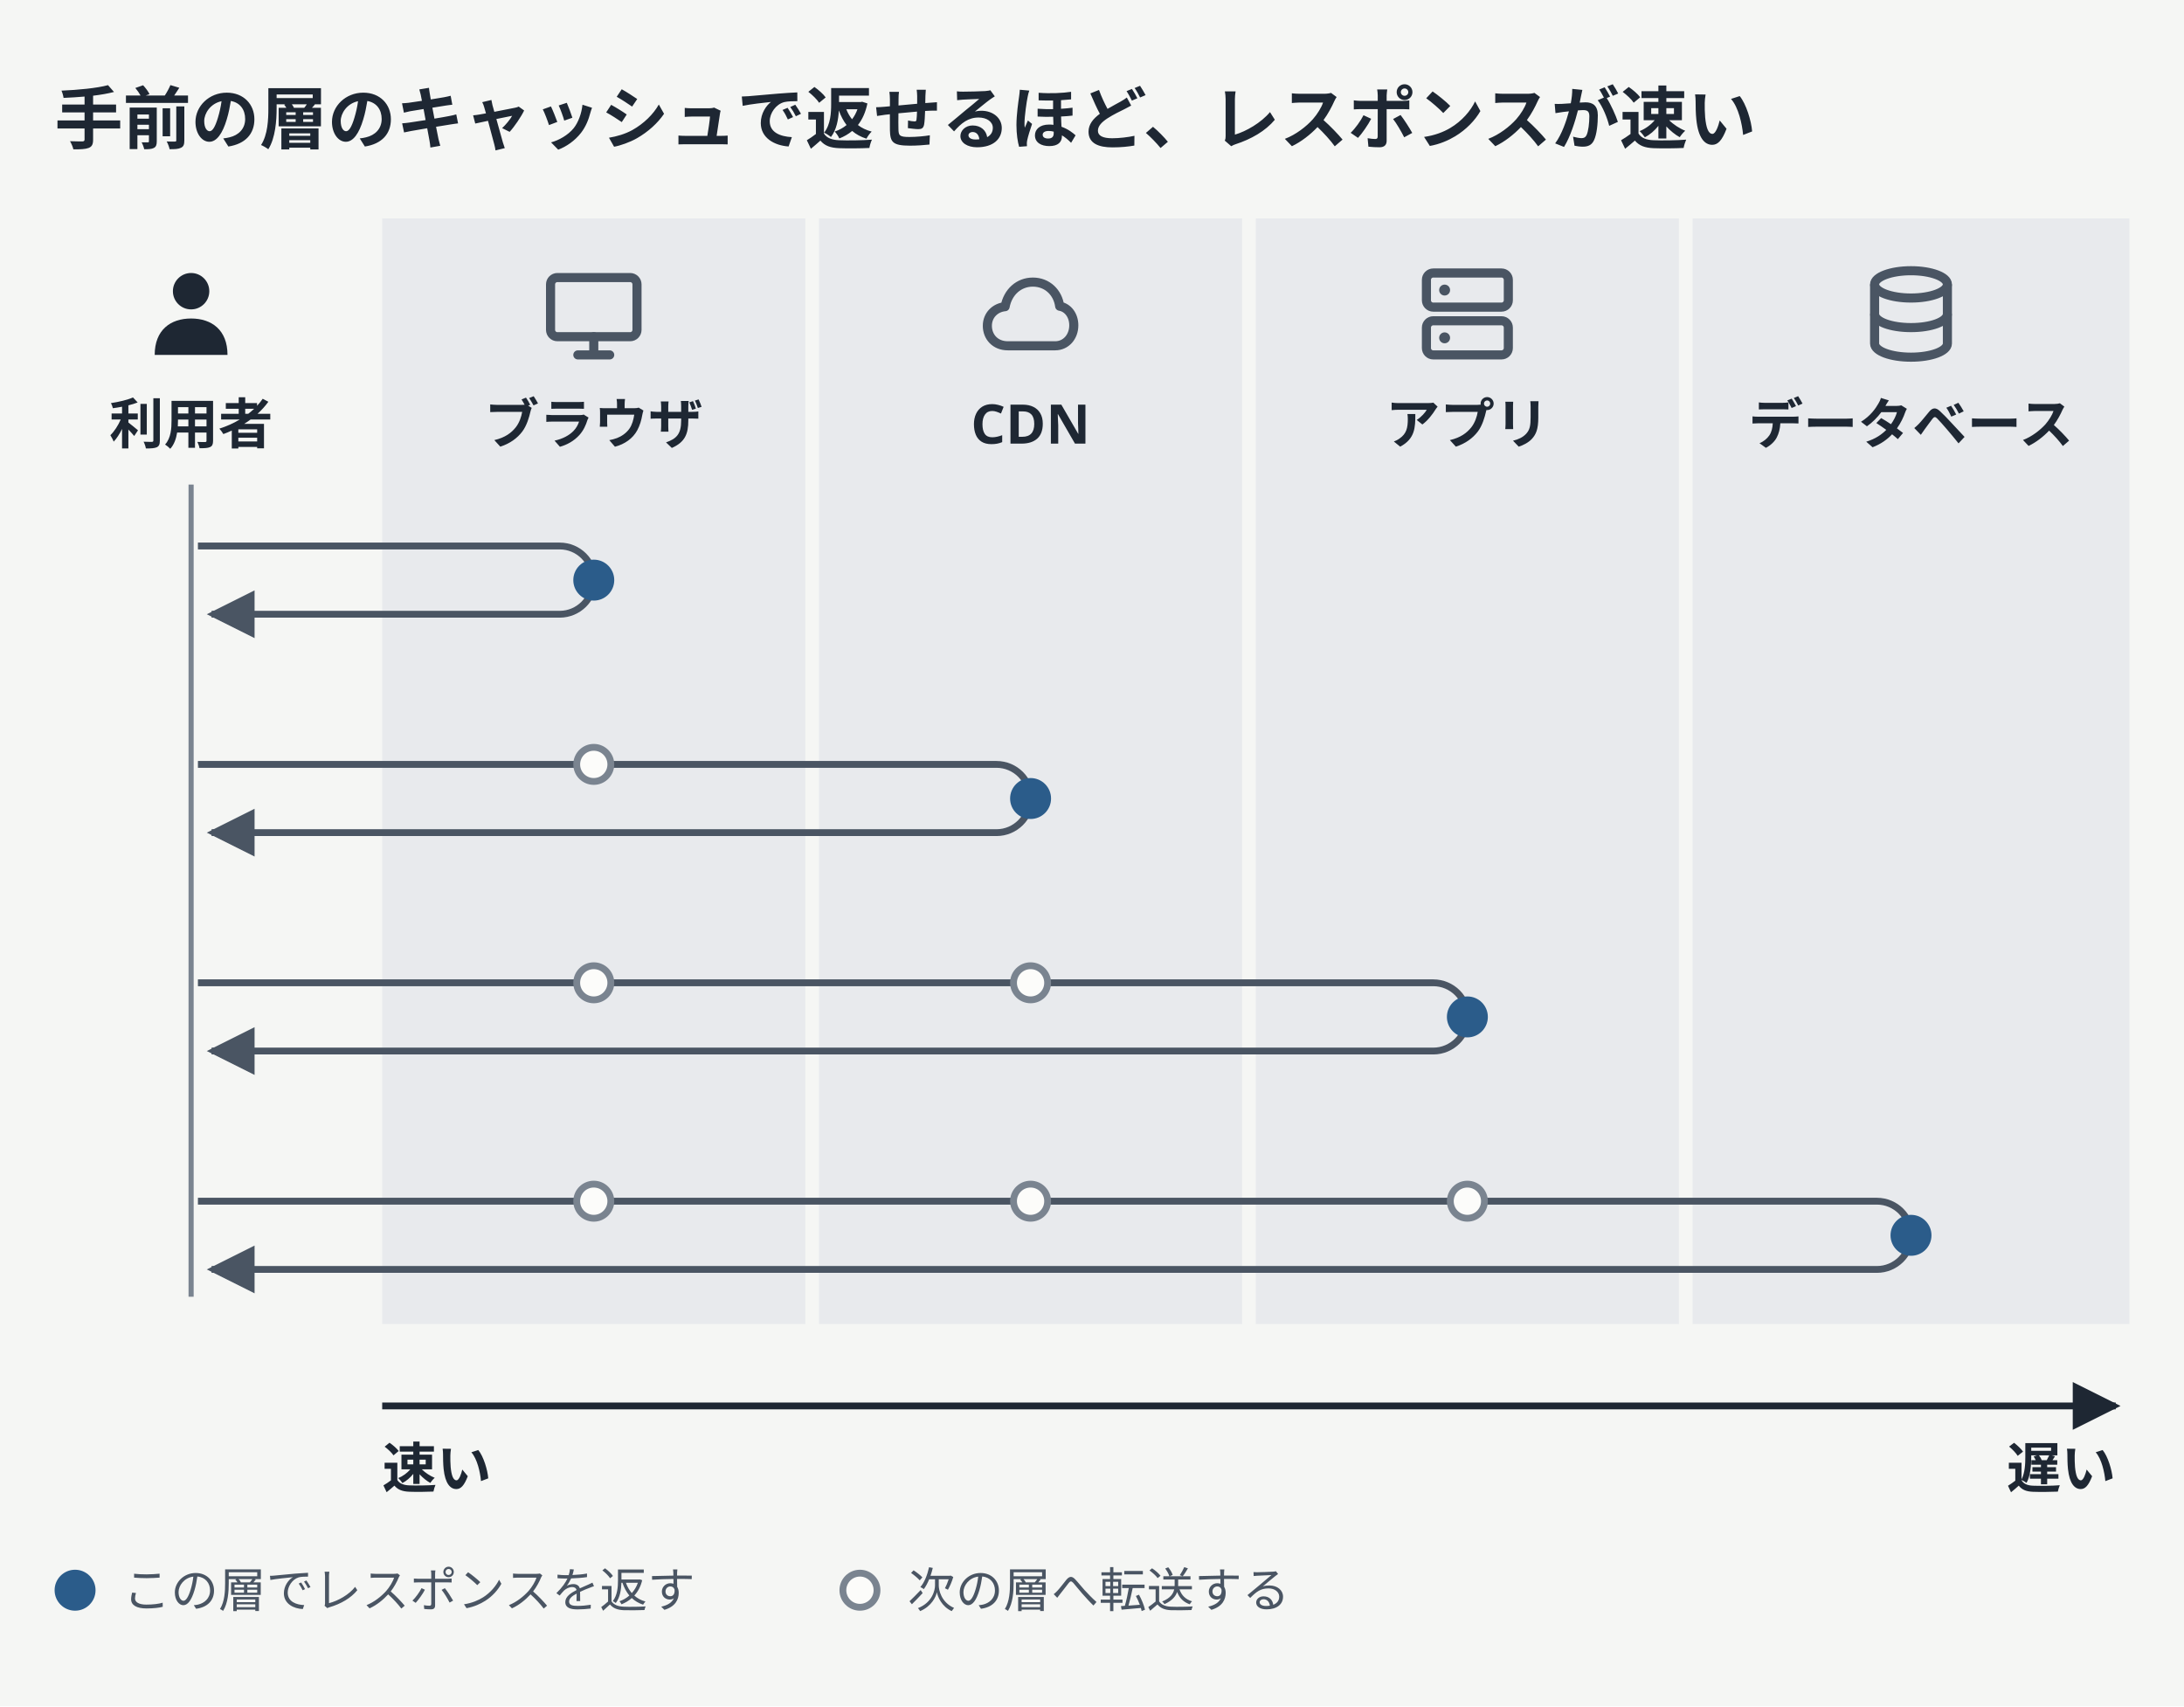
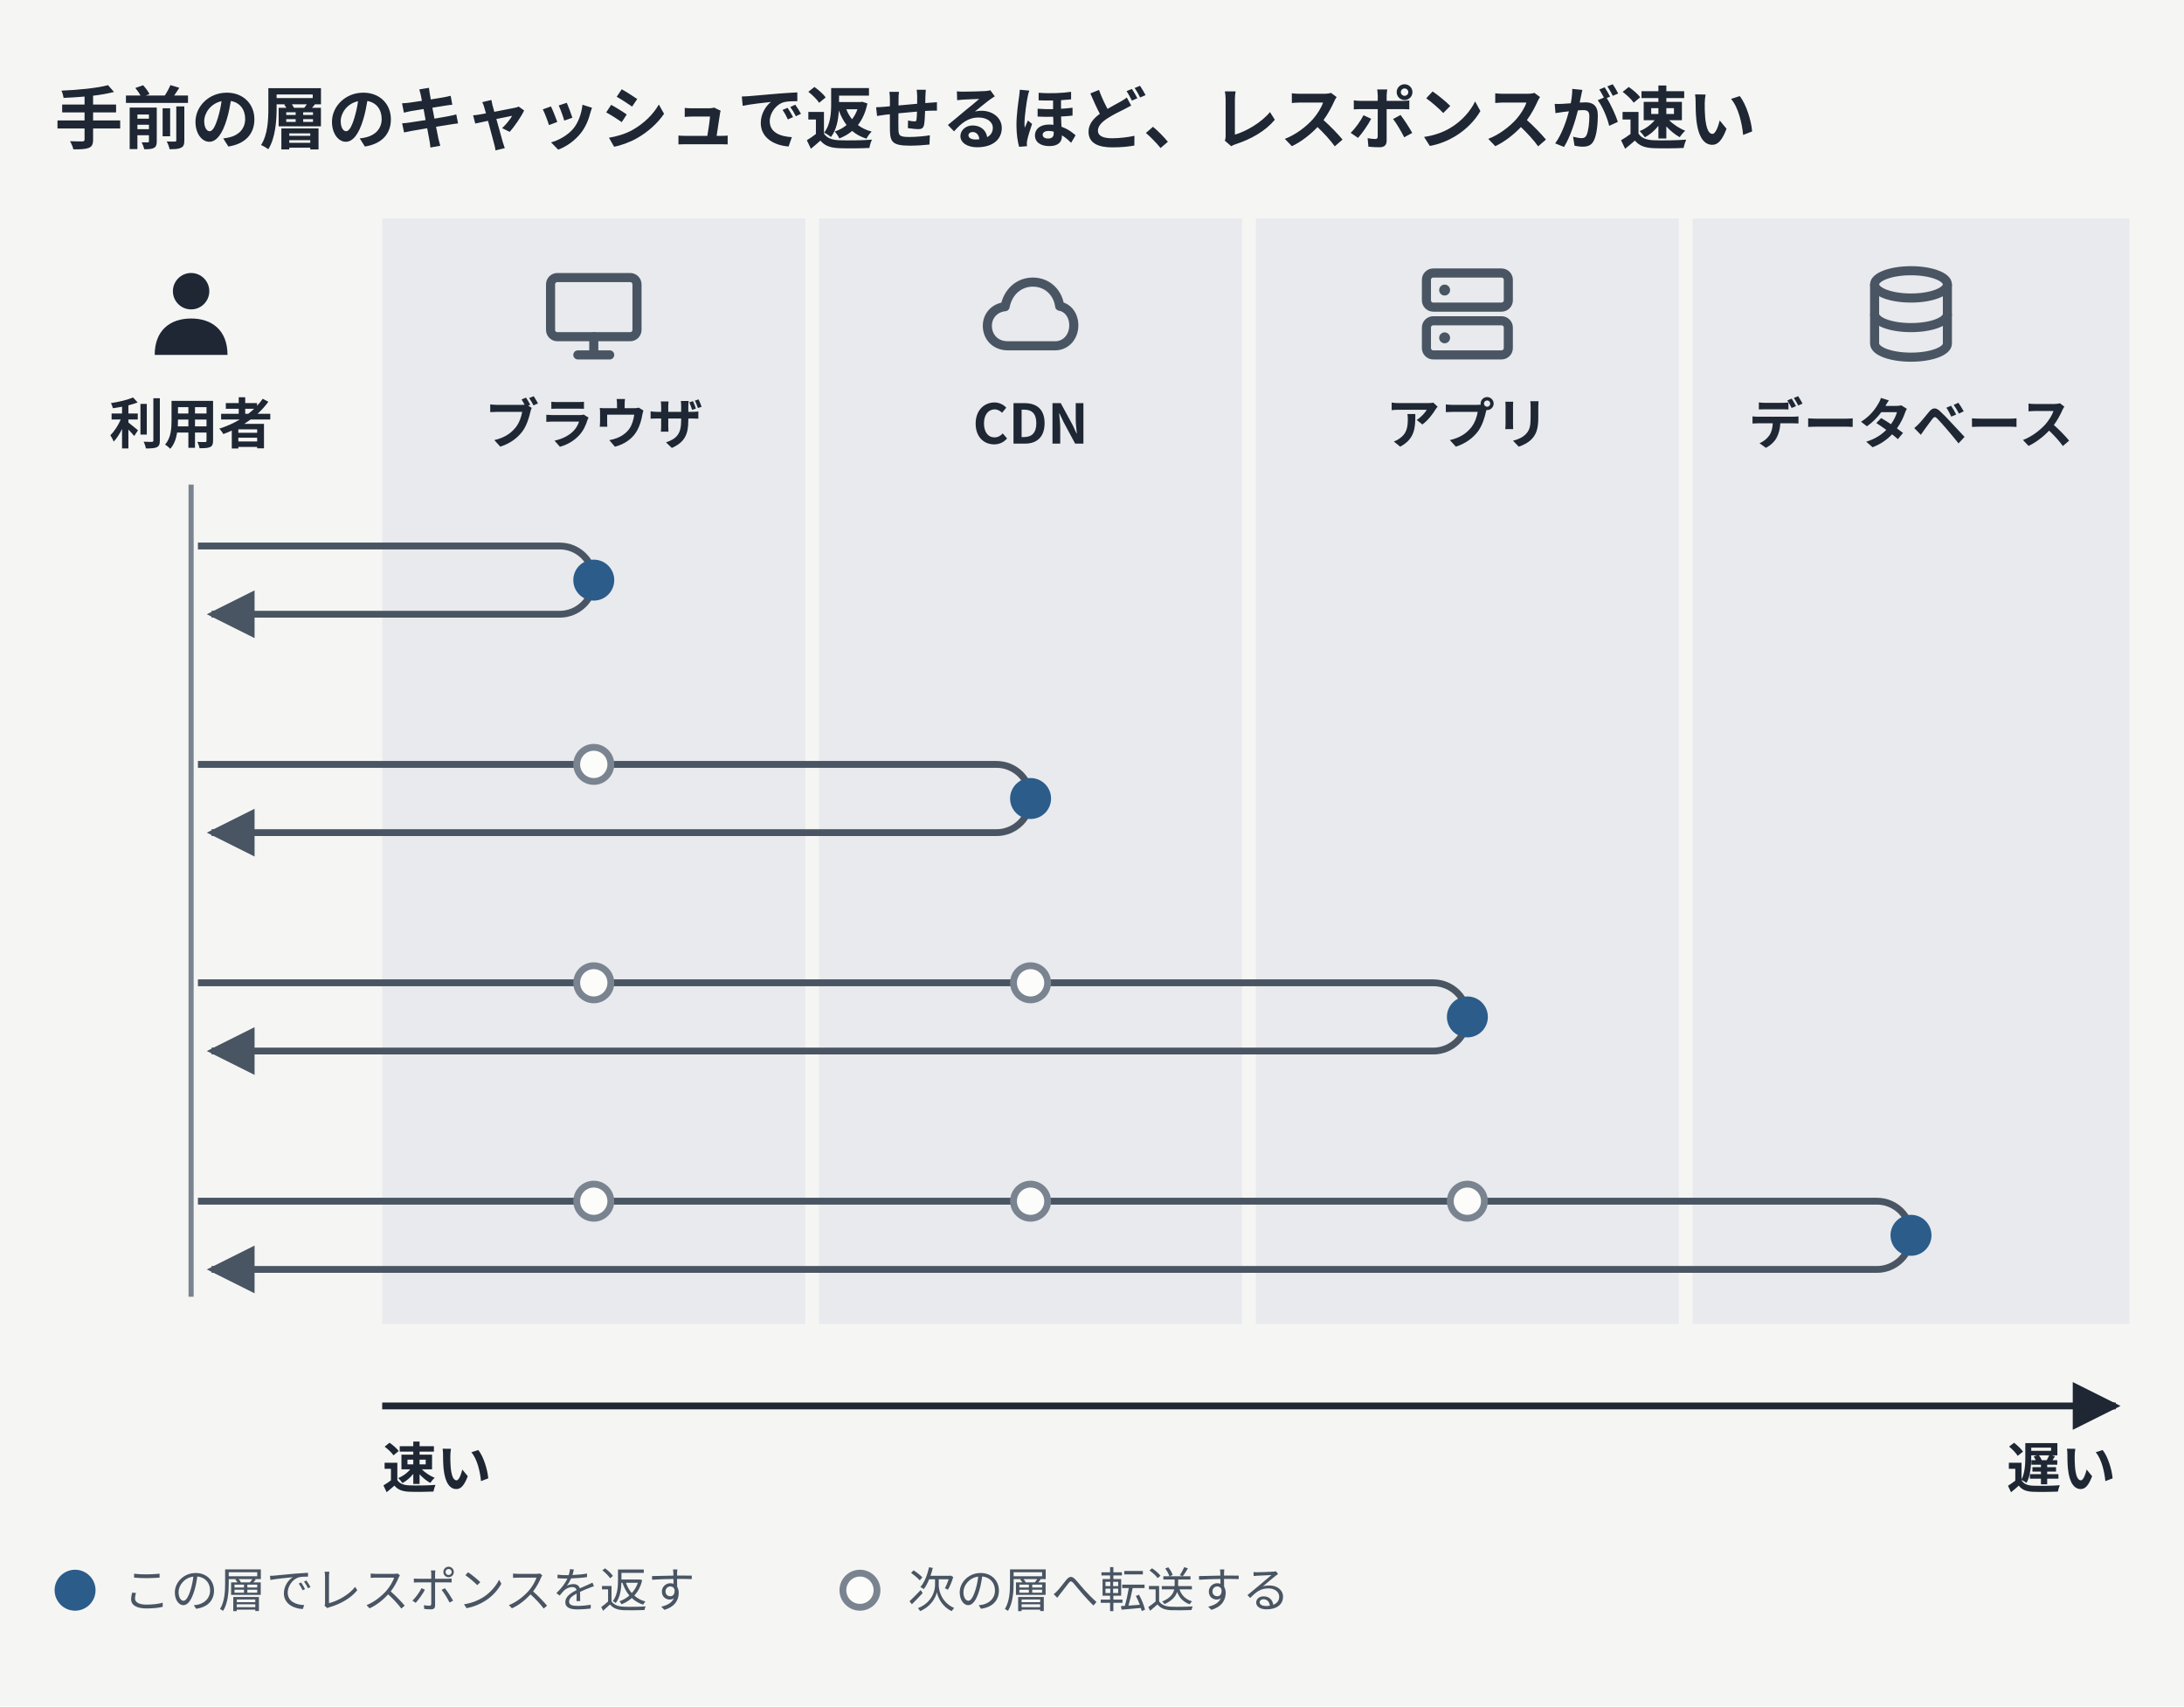
- <svg xmlns="http://www.w3.org/2000/svg" viewBox="0 0 640 500" width="640" height="500" font-family="'BIZ UDPGothic','Yu Gothic UI','Meiryo','Hiragino Sans','Noto Sans JP',sans-serif">
+ <svg xmlns="http://www.w3.org/2000/svg" viewBox="0 0 640 500" width="640" height="500" font-family="'BIZ UDPGothic','Yu Gothic UI','Meiryo','Hiragino Sans','Noto Sans JP','Noto Sans CJK JP','IPAPGothic',sans-serif">
  <defs>
    <marker id="ag" viewBox="0 0 10 10" refX="9" refY="5" markerWidth="7" markerHeight="7" orient="auto-start-reverse">
      <path d="M0,0 L10,5 L0,10 Z" fill="#4a5563" />
    </marker>
    <marker id="ak" viewBox="0 0 10 10" refX="9" refY="5" markerWidth="7" markerHeight="7" orient="auto-start-reverse">
      <path d="M0,0 L10,5 L0,10 Z" fill="#1e2733" />
    </marker>
    <symbol id="person" viewBox="0 0 24 24">
      <circle cx="12" cy="7" r="4" fill="currentColor" />
      <path d="M4,21 C4,15.5 7.5,13 12,13 C16.5,13 20,15.5 20,21 Z" fill="currentColor" />
    </symbol>
    <symbol id="screen" viewBox="0 0 24 24">
      <rect x="2.5" y="4" width="19" height="13" rx="1.5" fill="none" stroke="currentColor" stroke-width="2" />
      <path d="M8.5,21 H15.5 M12,17 V21" stroke="currentColor" stroke-width="2" stroke-linecap="round" />
    </symbol>
    <symbol id="cloud" viewBox="0 0 24 24">
      <path d="M7,19 C4.2,19 2.5,17 2.5,14.6 C2.5,12.3 4.2,10.6 6.4,10.4 C7,7.2 9.4,5 12.5,5 C15.7,5 18,7.3 18.4,10.3 C20.2,10.6 21.5,12.3 21.5,14.5 C21.5,17 19.8,19 17.4,19 Z" fill="none" stroke="currentColor" stroke-width="2" stroke-linejoin="round" />
    </symbol>
    <symbol id="server" viewBox="0 0 24 24">
      <rect x="3" y="3" width="18" height="7.5" rx="1.5" fill="none" stroke="currentColor" stroke-width="2" />
      <rect x="3" y="13.5" width="18" height="7.5" rx="1.5" fill="none" stroke="currentColor" stroke-width="2" />
      <circle cx="7" cy="6.75" r="1.2" fill="currentColor" />
      <circle cx="7" cy="17.25" r="1.2" fill="currentColor" />
    </symbol>
    <symbol id="database" viewBox="0 0 24 24">
      <ellipse cx="12" cy="5.5" rx="8" ry="3" fill="none" stroke="currentColor" stroke-width="2" />
      <path d="M4,5.5 V18.5 C4,20.2 7.6,21.5 12,21.5 C16.4,21.5 20,20.2 20,18.5 V5.5" fill="none" stroke="currentColor" stroke-width="2" />
      <path d="M4,12 C4,13.7 7.6,15 12,15 C16.4,15 20,13.7 20,12" fill="none" stroke="currentColor" stroke-width="2" />
    </symbol>
  </defs>
  <style>
    .title { font-size: 20px; font-weight: 700; fill: #1e2733; }
    .h { font-size: 16px; font-weight: 700; fill: #1e2733; }
    .s { font-size: 14px; fill: #4a5563; }
    .band { fill: #e8eaed; }
    .path { stroke: #4a5563; stroke-width: 2; fill: none; marker-end: url(#ag); }
    .hit { fill: #2b5c8a; }
    .miss { fill: #fcfcfa; stroke: #7a8490; stroke-width: 2; }
  </style>
  <rect x="0" y="0" width="640" height="500" fill="#f5f6f4" />
  <text x="16" y="42" class="title">手前の層のキャッシュで返せるほど、レスポンスが速い</text>
  <rect x="112" y="64" width="124" height="324" class="band" />
  <rect x="240" y="64" width="124" height="324" class="band" />
  <rect x="368" y="64" width="124" height="324" class="band" />
  <rect x="496" y="64" width="128" height="324" class="band" />
  <g color="#4a5563">
    <use href="#screen" x="158" y="76" width="32" height="32" />
    <use href="#cloud" x="286" y="76" width="32" height="32" />
    <use href="#server" x="414" y="76" width="32" height="32" />
    <use href="#database" x="544" y="76" width="32" height="32" />
  </g>
  <text x="174" y="130" class="h" text-anchor="middle">ブラウザ</text>
  <text x="302" y="130" class="h" text-anchor="middle">CDN</text>
  <text x="430" y="130" class="h" text-anchor="middle">アプリ</text>
  <text x="560" y="130" class="h" text-anchor="middle">データベース</text>
  <use href="#person" x="40" y="76" width="32" height="32" color="#1e2733" />
  <text x="56" y="130" class="h" text-anchor="middle">利用者</text>
  <line x1="56" y1="142" x2="56" y2="380" stroke="#7a8490" stroke-width="1.5" />
  <path d="M58,160 H164 A10,10 0 0 1 164,180 H62" class="path" />
  <circle cx="174" cy="170" r="6" class="hit" />
  <path d="M58,224 H292 A10,10 0 0 1 292,244 H62" class="path" />
  <circle cx="174" cy="224" r="5" class="miss" />
  <circle cx="302" cy="234" r="6" class="hit" />
  <path d="M58,288 H420 A10,10 0 0 1 420,308 H62" class="path" />
  <circle cx="174" cy="288" r="5" class="miss" />
  <circle cx="302" cy="288" r="5" class="miss" />
  <circle cx="430" cy="298" r="6" class="hit" />
  <path d="M58,352 H550 A10,10 0 0 1 550,372 H62" class="path" />
  <circle cx="174" cy="352" r="5" class="miss" />
  <circle cx="302" cy="352" r="5" class="miss" />
  <circle cx="430" cy="352" r="5" class="miss" />
  <circle cx="560" cy="362" r="6" class="hit" />
  <line x1="112" y1="412" x2="620" y2="412" stroke="#1e2733" stroke-width="2" marker-end="url(#ak)" />
  <text x="112" y="436" class="h">速い</text>
  <text x="620" y="436" class="h" text-anchor="end">遅い</text>
  <circle cx="22" cy="466" r="6" class="hit" />
  <text x="36" y="471" class="s">この層でレスポンスを返す</text>
  <circle cx="252" cy="466" r="5" class="miss" />
  <text x="266" y="471" class="s">次の層へ転送する</text>
</svg>
